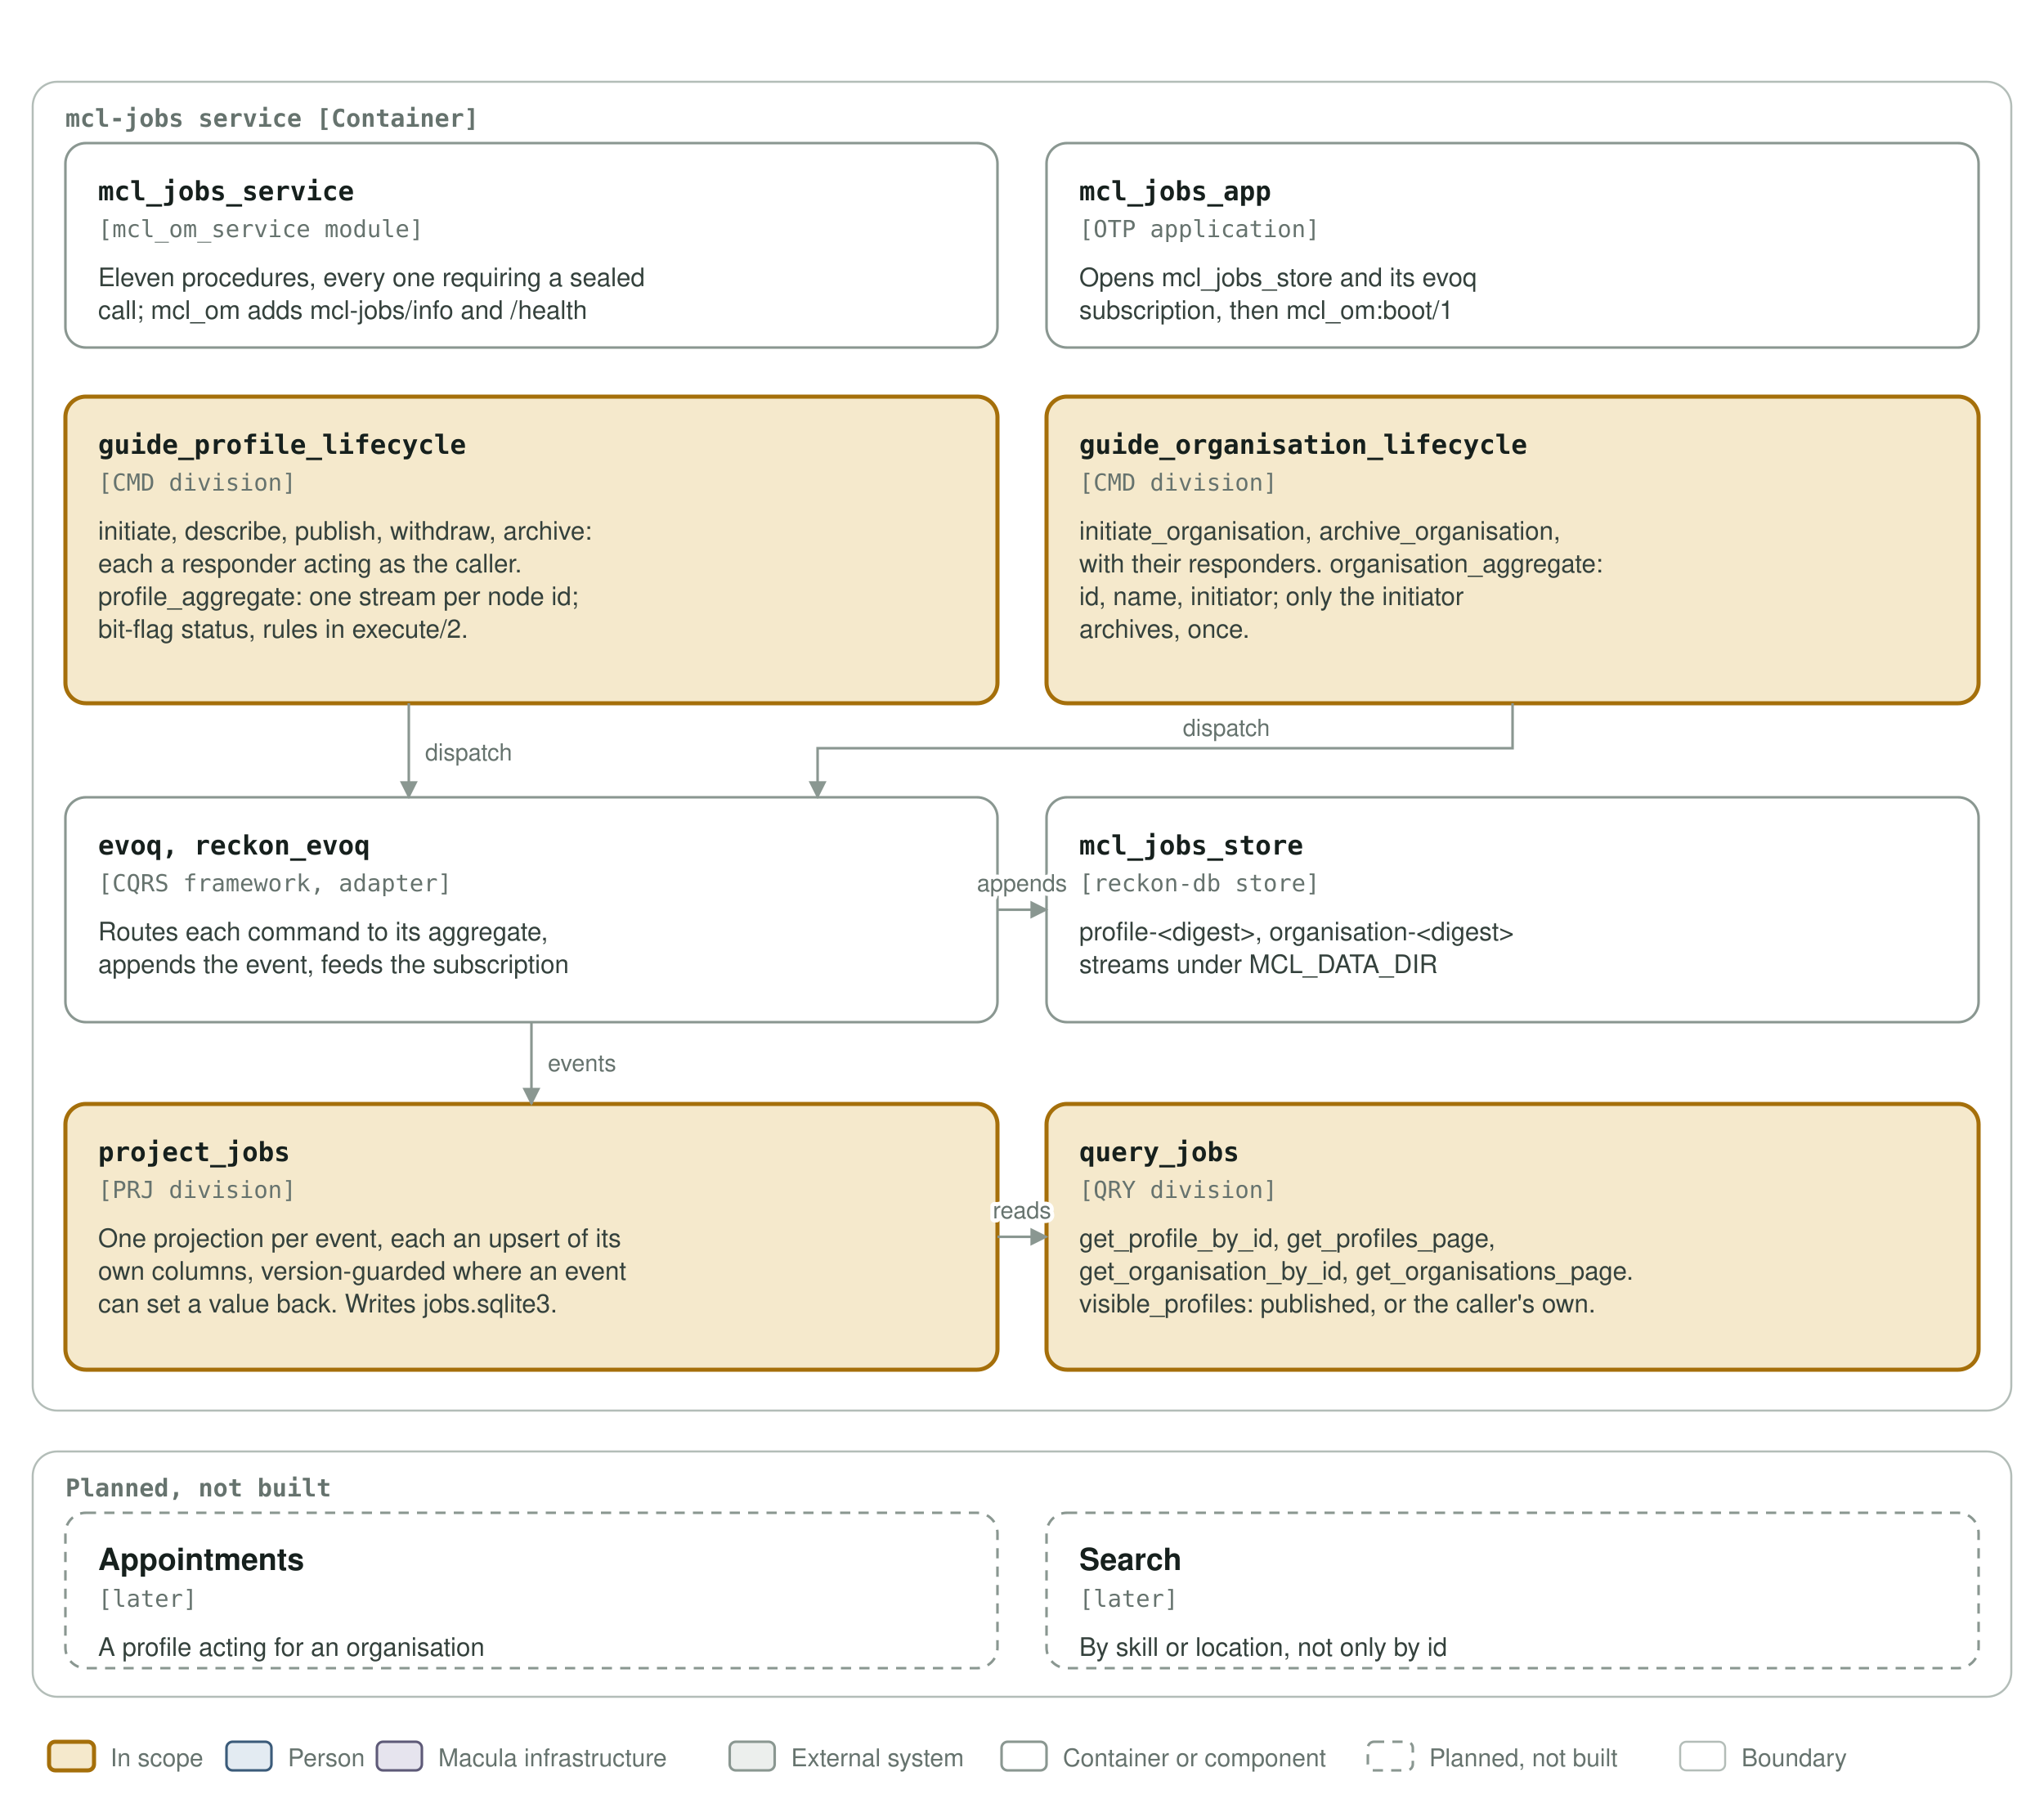
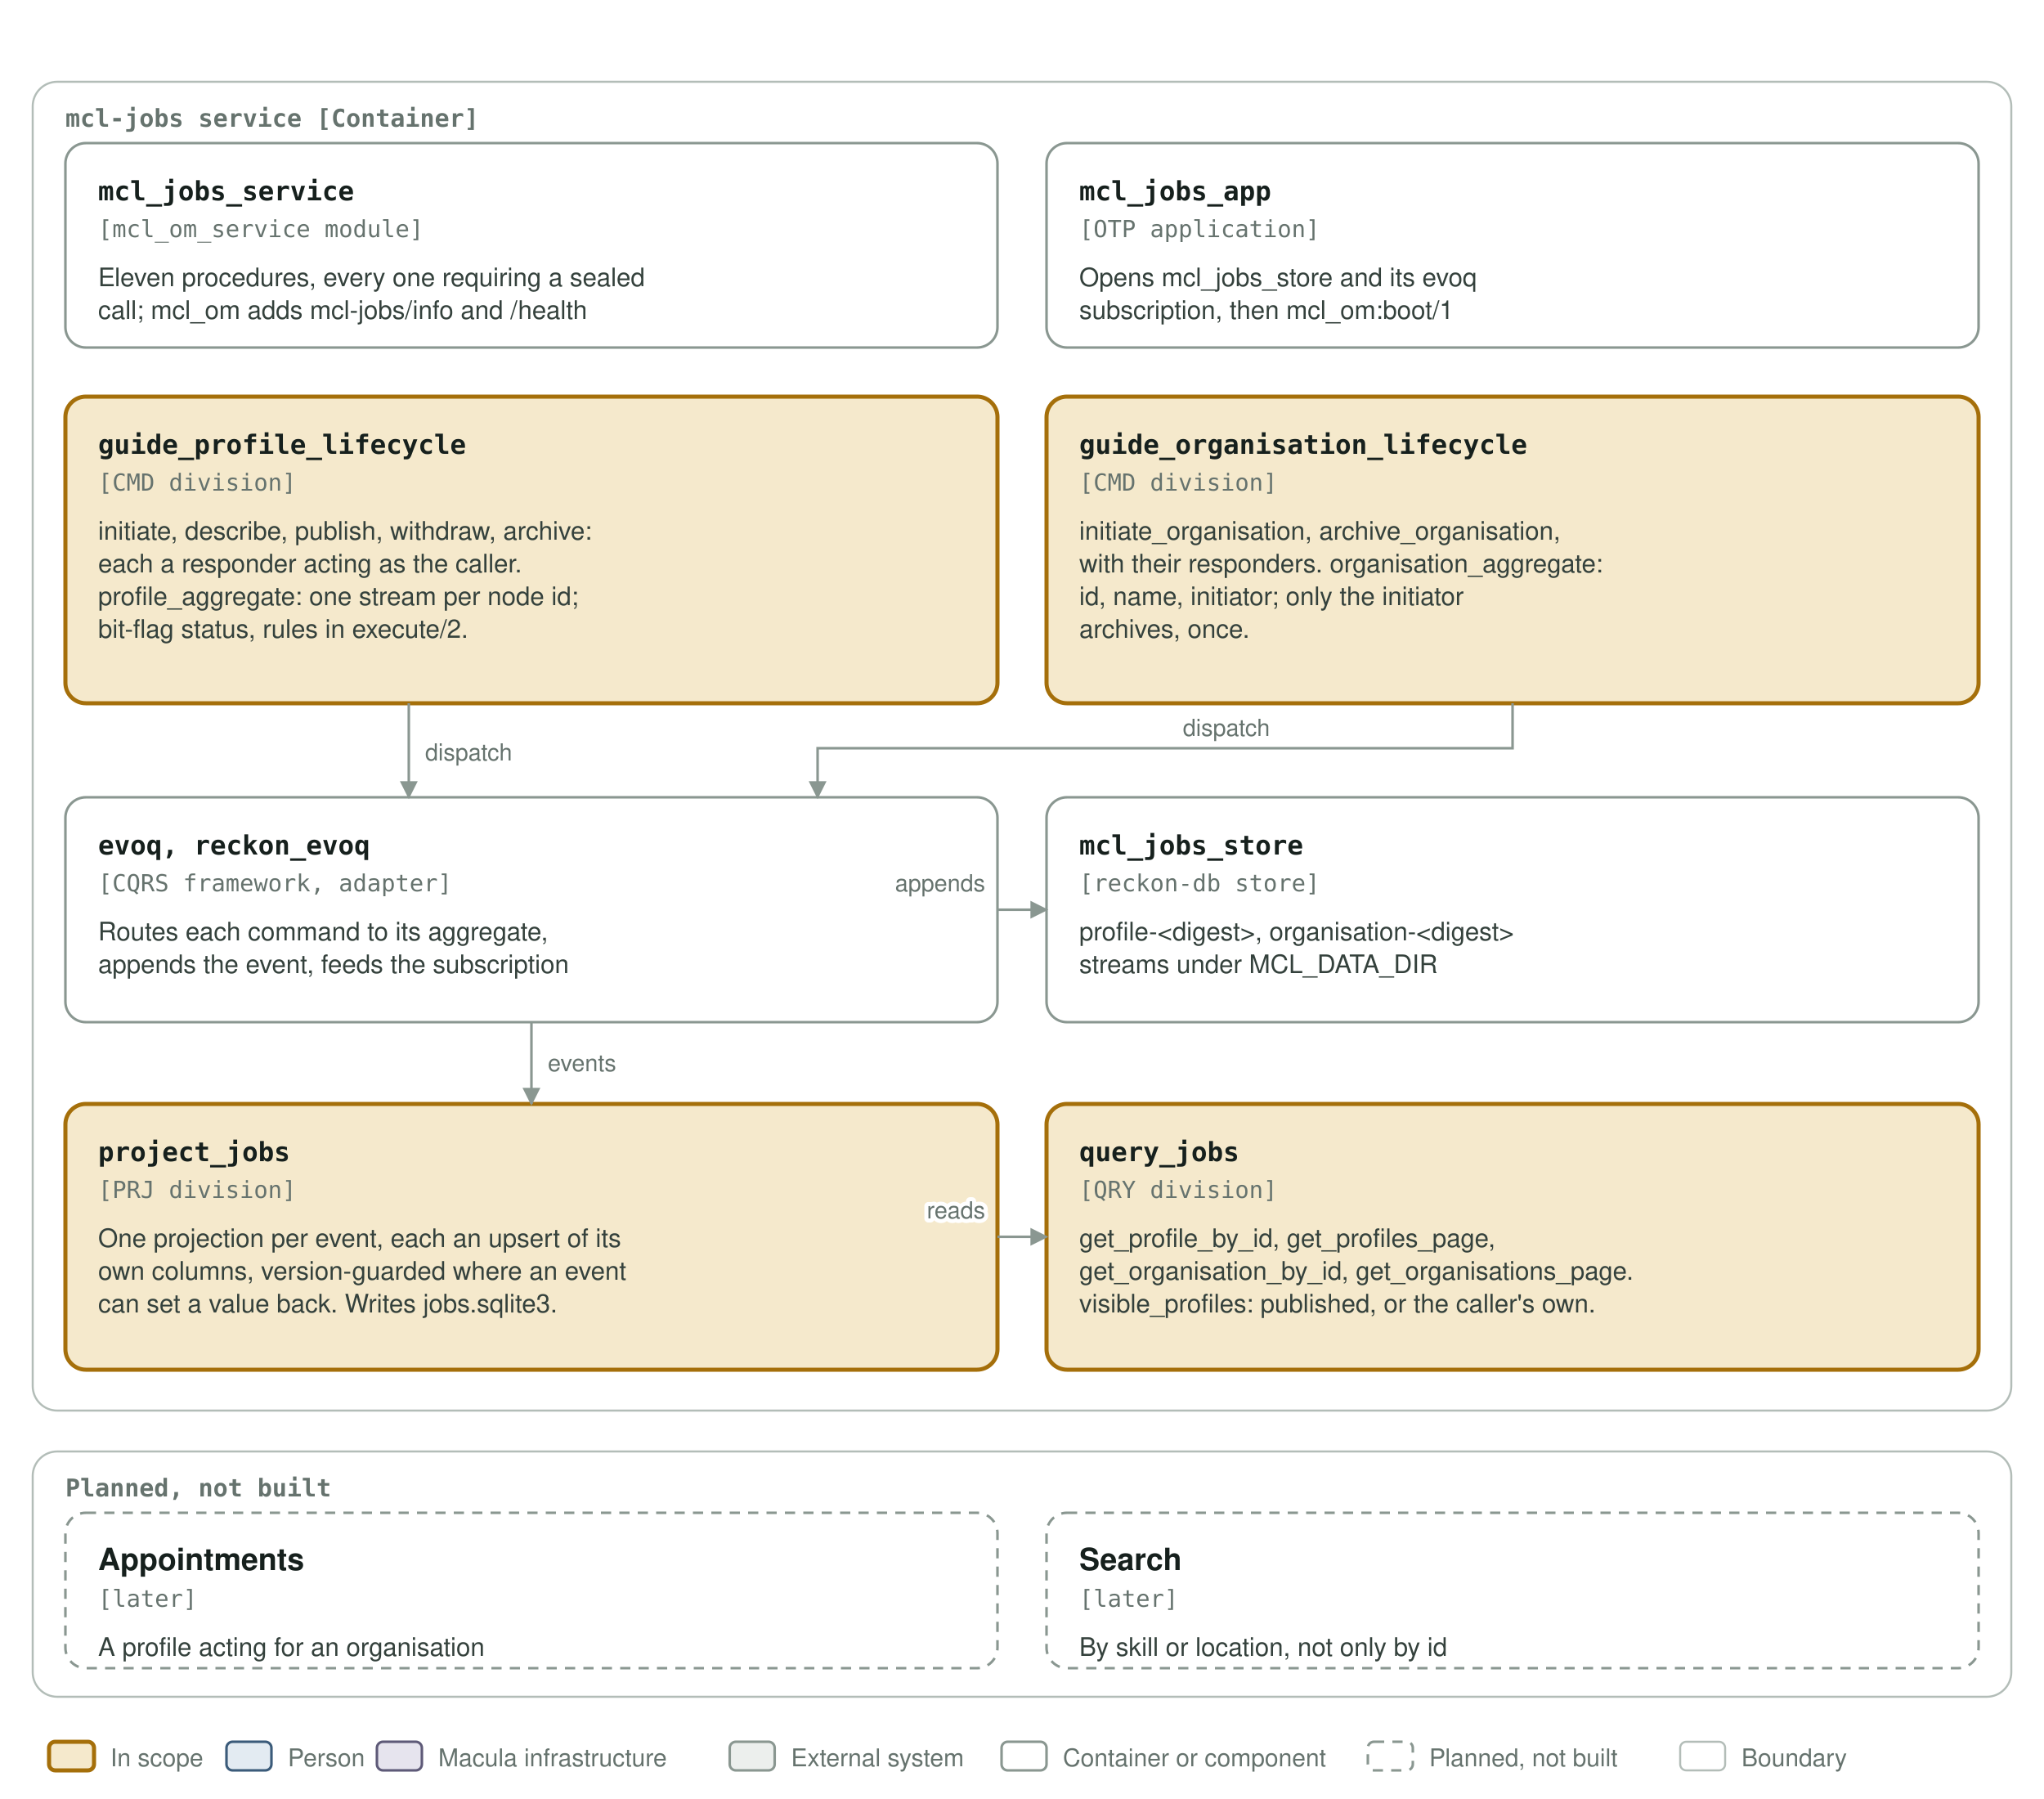
<svg xmlns="http://www.w3.org/2000/svg" viewBox="0 0 1000 880" role="img" aria-label="mcl-jobs components">
  <style>
.t-name { font-family: "Atkinson Hyperlegible", "Segoe UI", system-ui, -apple-system, Helvetica, Arial, sans-serif; font-size: 15px; font-weight: 700; }
.t-desc { font-family: "Atkinson Hyperlegible", "Segoe UI", system-ui, -apple-system, Helvetica, Arial, sans-serif; font-size: 12.5px; }
.t-rel { font-family: "Atkinson Hyperlegible", "Segoe UI", system-ui, -apple-system, Helvetica, Arial, sans-serif; font-size: 11.5px; paint-order: stroke; stroke-width: 4px; stroke-linejoin: round; }
.t-code { font-family: "JetBrains Mono", ui-monospace, Menlo, Consolas, monospace; font-size: 13px; font-weight: 600; }
.t-type { font-family: "JetBrains Mono", ui-monospace, Menlo, Consolas, monospace; font-size: 11.5px; }
.t-bound { font-family: "JetBrains Mono", ui-monospace, Menlo, Consolas, monospace; font-size: 12px; font-weight: 600; }
.t-leg { font-family: "Atkinson Hyperlegible", "Segoe UI", system-ui, -apple-system, Helvetica, Arial, sans-serif; font-size: 12px; }
.edge { fill: none; stroke-width: 1.25; }
.edge-later { fill: none; stroke-width: 1.25; stroke-dasharray: 5 4; }
.bg { fill: #FFFFFF; }
.b-sys { fill: #F5E9CC; stroke: #A56F0A; stroke-width: 2; }
.b-per { fill: #E3EBF2; stroke: #3B5B7A; stroke-width: 1.25; }
.b-mac { fill: #E6E4EE; stroke: #5E5A78; stroke-width: 1.25; }
.b-ext { fill: #ECEFED; stroke: #8A9791; stroke-width: 1.25; }
.b-cmp { fill: #FFFFFF; stroke: #8A9791; stroke-width: 1.25; }
.b-later { fill: none; stroke: #8A9791; stroke-width: 1.25; stroke-dasharray: 5 4; }
.bound { fill: none; stroke: #B3BDB8; stroke-width: 1; }
.head { fill: #3B5B7A; }
.t-name, .t-code { fill: #16201D; }
.t-type, .t-bound, .t-leg { fill: #66736E; }
.t-desc { fill: #34413C; }
.t-rel { fill: #66736E; stroke: #FFFFFF; }
.edge, .edge-later { stroke: #8A9791; }
.arrowhead { fill: #8A9791; }
@media (prefers-color-scheme: dark) {
.bg { fill: #171F1C; }
.b-sys { fill: #3A2E13; stroke: #E3AA3C; }
.b-per { fill: #1D2A36; stroke: #8EB4D8; }
.b-mac { fill: #26243A; stroke: #A9A4C8; }
.b-ext { fill: #1C2421; stroke: #7D8B85; }
.b-cmp { fill: #171F1C; stroke: #7D8B85; }
.b-later { stroke: #7D8B85; }
.bound { stroke: #4A5752; }
.head { fill: #8EB4D8; }
.t-name, .t-code { fill: #E6ECE9; }
.t-type, .t-bound, .t-leg { fill: #93A09A; }
.t-desc { fill: #C3CDC8; }
.t-rel { fill: #93A09A; stroke: #171F1C; }
.edge, .edge-later { stroke: #7D8B85; }
.arrowhead { fill: #7D8B85; }
}
</style>
  <defs>
    <marker id="a" viewBox="0 0 10 10" refX="9" refY="5" markerWidth="7" markerHeight="7" orient="auto-start-reverse">
      <path class="arrowhead" d="M0 0L10 5L0 10z" />
    </marker>
  </defs>
  <rect class="bg" x="0" y="0" width="1000" height="880" />
  <rect class="bound" x="16" y="40" width="968" height="650" rx="12" />
  <text class="t-bound" x="32" y="62">mcl-jobs service [Container]</text>
  <rect class="b-cmp" x="32" y="70" width="456" height="100" rx="10" />
  <text class="t-code" x="48" y="98">mcl_jobs_service</text>
  <text class="t-type" x="48" y="116">[mcl_om_service module]</text>
  <text class="t-desc" x="48" y="140">Eleven procedures, every one requiring a sealed</text>
  <text class="t-desc" x="48" y="156">call; mcl_om adds mcl-jobs/info and /health</text>
  <rect class="b-cmp" x="512" y="70" width="456" height="100" rx="10" />
  <text class="t-code" x="528" y="98">mcl_jobs_app</text>
  <text class="t-type" x="528" y="116">[OTP application]</text>
  <text class="t-desc" x="528" y="140">Opens mcl_jobs_store and its evoq</text>
  <text class="t-desc" x="528" y="156">subscription, then mcl_om:boot/1</text>
  <rect class="b-sys" x="32" y="194" width="456" height="150" rx="10" />
  <text class="t-code" x="48" y="222">guide_profile_lifecycle</text>
  <text class="t-type" x="48" y="240">[CMD division]</text>
  <text class="t-desc" x="48" y="264">initiate, describe, publish, withdraw, archive:</text>
  <text class="t-desc" x="48" y="280">each a responder acting as the caller.</text>
  <text class="t-desc" x="48" y="296">profile_aggregate: one stream per node id;</text>
  <text class="t-desc" x="48" y="312">bit-flag status, rules in execute/2.</text>
  <rect class="b-sys" x="512" y="194" width="456" height="150" rx="10" />
  <text class="t-code" x="528" y="222">guide_organisation_lifecycle</text>
  <text class="t-type" x="528" y="240">[CMD division]</text>
  <text class="t-desc" x="528" y="264">initiate_organisation, archive_organisation,</text>
  <text class="t-desc" x="528" y="280">with their responders. organisation_aggregate:</text>
  <text class="t-desc" x="528" y="296">id, name, initiator; only the initiator</text>
  <text class="t-desc" x="528" y="312">archives, once.</text>
  <rect class="b-cmp" x="32" y="390" width="456" height="110" rx="10" />
  <text class="t-code" x="48" y="418">evoq, reckon_evoq</text>
  <text class="t-type" x="48" y="436">[CQRS framework, adapter]</text>
  <text class="t-desc" x="48" y="460">Routes each command to its aggregate,</text>
  <text class="t-desc" x="48" y="476">appends the event, feeds the subscription</text>
  <rect class="b-cmp" x="512" y="390" width="456" height="110" rx="10" />
  <text class="t-code" x="528" y="418">mcl_jobs_store</text>
  <text class="t-type" x="528" y="436">[reckon-db store]</text>
  <text class="t-desc" x="528" y="460">profile-&lt;digest&gt;, organisation-&lt;digest&gt;</text>
  <text class="t-desc" x="528" y="476">streams under MCL_DATA_DIR</text>
  <rect class="b-sys" x="32" y="540" width="456" height="130" rx="10" />
  <text class="t-code" x="48" y="568">project_jobs</text>
  <text class="t-type" x="48" y="586">[PRJ division]</text>
  <text class="t-desc" x="48" y="610">One projection per event, each an upsert of its</text>
  <text class="t-desc" x="48" y="626">own columns, version-guarded where an event</text>
  <text class="t-desc" x="48" y="642">can set a value back. Writes jobs.sqlite3.</text>
  <rect class="b-sys" x="512" y="540" width="456" height="130" rx="10" />
  <text class="t-code" x="528" y="568">query_jobs</text>
  <text class="t-type" x="528" y="586">[QRY division]</text>
  <text class="t-desc" x="528" y="610">get_profile_by_id, get_profiles_page,</text>
  <text class="t-desc" x="528" y="626">get_organisation_by_id, get_organisations_page.</text>
  <text class="t-desc" x="528" y="642">visible_profiles: published, or the caller's own.</text>
  <path class="edge" d="M200 344V390" marker-end="url(#a)" />
  <text class="t-rel" x="208" y="372">dispatch</text>
  <path class="edge" d="M740 344V366H400V390" marker-end="url(#a)" />
  <text class="t-rel" x="600" y="360" text-anchor="middle">dispatch</text>
  <path class="edge" d="M488 445H512" marker-end="url(#a)" />
-   <text class="t-rel" x="500" y="436" text-anchor="middle">appends</text>
+   <text class="t-rel" x="482" y="436" text-anchor="end">appends</text>
  <path class="edge" d="M260 500V540" marker-end="url(#a)" />
  <text class="t-rel" x="268" y="524">events</text>
  <path class="edge" d="M488 605H512" marker-end="url(#a)" />
-   <text class="t-rel" x="500" y="596" text-anchor="middle">reads</text>
+   <text class="t-rel" x="482" y="596" text-anchor="end">reads</text>
  <rect class="bound" x="16" y="710" width="968" height="120" rx="12" />
  <text class="t-bound" x="32" y="732">Planned, not built</text>
  <rect class="b-later" x="32" y="740" width="456" height="76" rx="10" />
  <text class="t-name" x="48" y="768">Appointments</text>
  <text class="t-type" x="48" y="786">[later]</text>
  <text class="t-desc" x="48" y="810">A profile acting for an organisation</text>
  <rect class="b-later" x="512" y="740" width="456" height="76" rx="10" />
  <text class="t-name" x="528" y="768">Search</text>
  <text class="t-type" x="528" y="786">[later]</text>
  <text class="t-desc" x="528" y="810">By skill or location, not only by id</text>
  <rect class="b-sys" x="24" y="852" width="22" height="14" rx="3" />
  <text class="t-leg" x="54" y="864">In scope</text>
  <rect class="b-per" x="110.8" y="852" width="22" height="14" rx="3" />
  <text class="t-leg" x="140.8" y="864">Person</text>
  <rect class="b-mac" x="184.4" y="852" width="22" height="14" rx="3" />
  <text class="t-leg" x="214.4" y="864">Macula infrastructure</text>
  <rect class="b-ext" x="357.0" y="852" width="22" height="14" rx="3" />
  <text class="t-leg" x="387.0" y="864">External system</text>
  <rect class="b-cmp" x="490.0" y="852" width="22" height="14" rx="3" />
  <text class="t-leg" x="520.0" y="864">Container or component</text>
  <rect class="b-later" x="669.2" y="852" width="22" height="14" rx="3" />
  <text class="t-leg" x="699.2" y="864">Planned, not built</text>
  <rect class="bound" x="822.0" y="852" width="22" height="14" rx="3" />
  <text class="t-leg" x="852.0" y="864">Boundary</text>
</svg>
